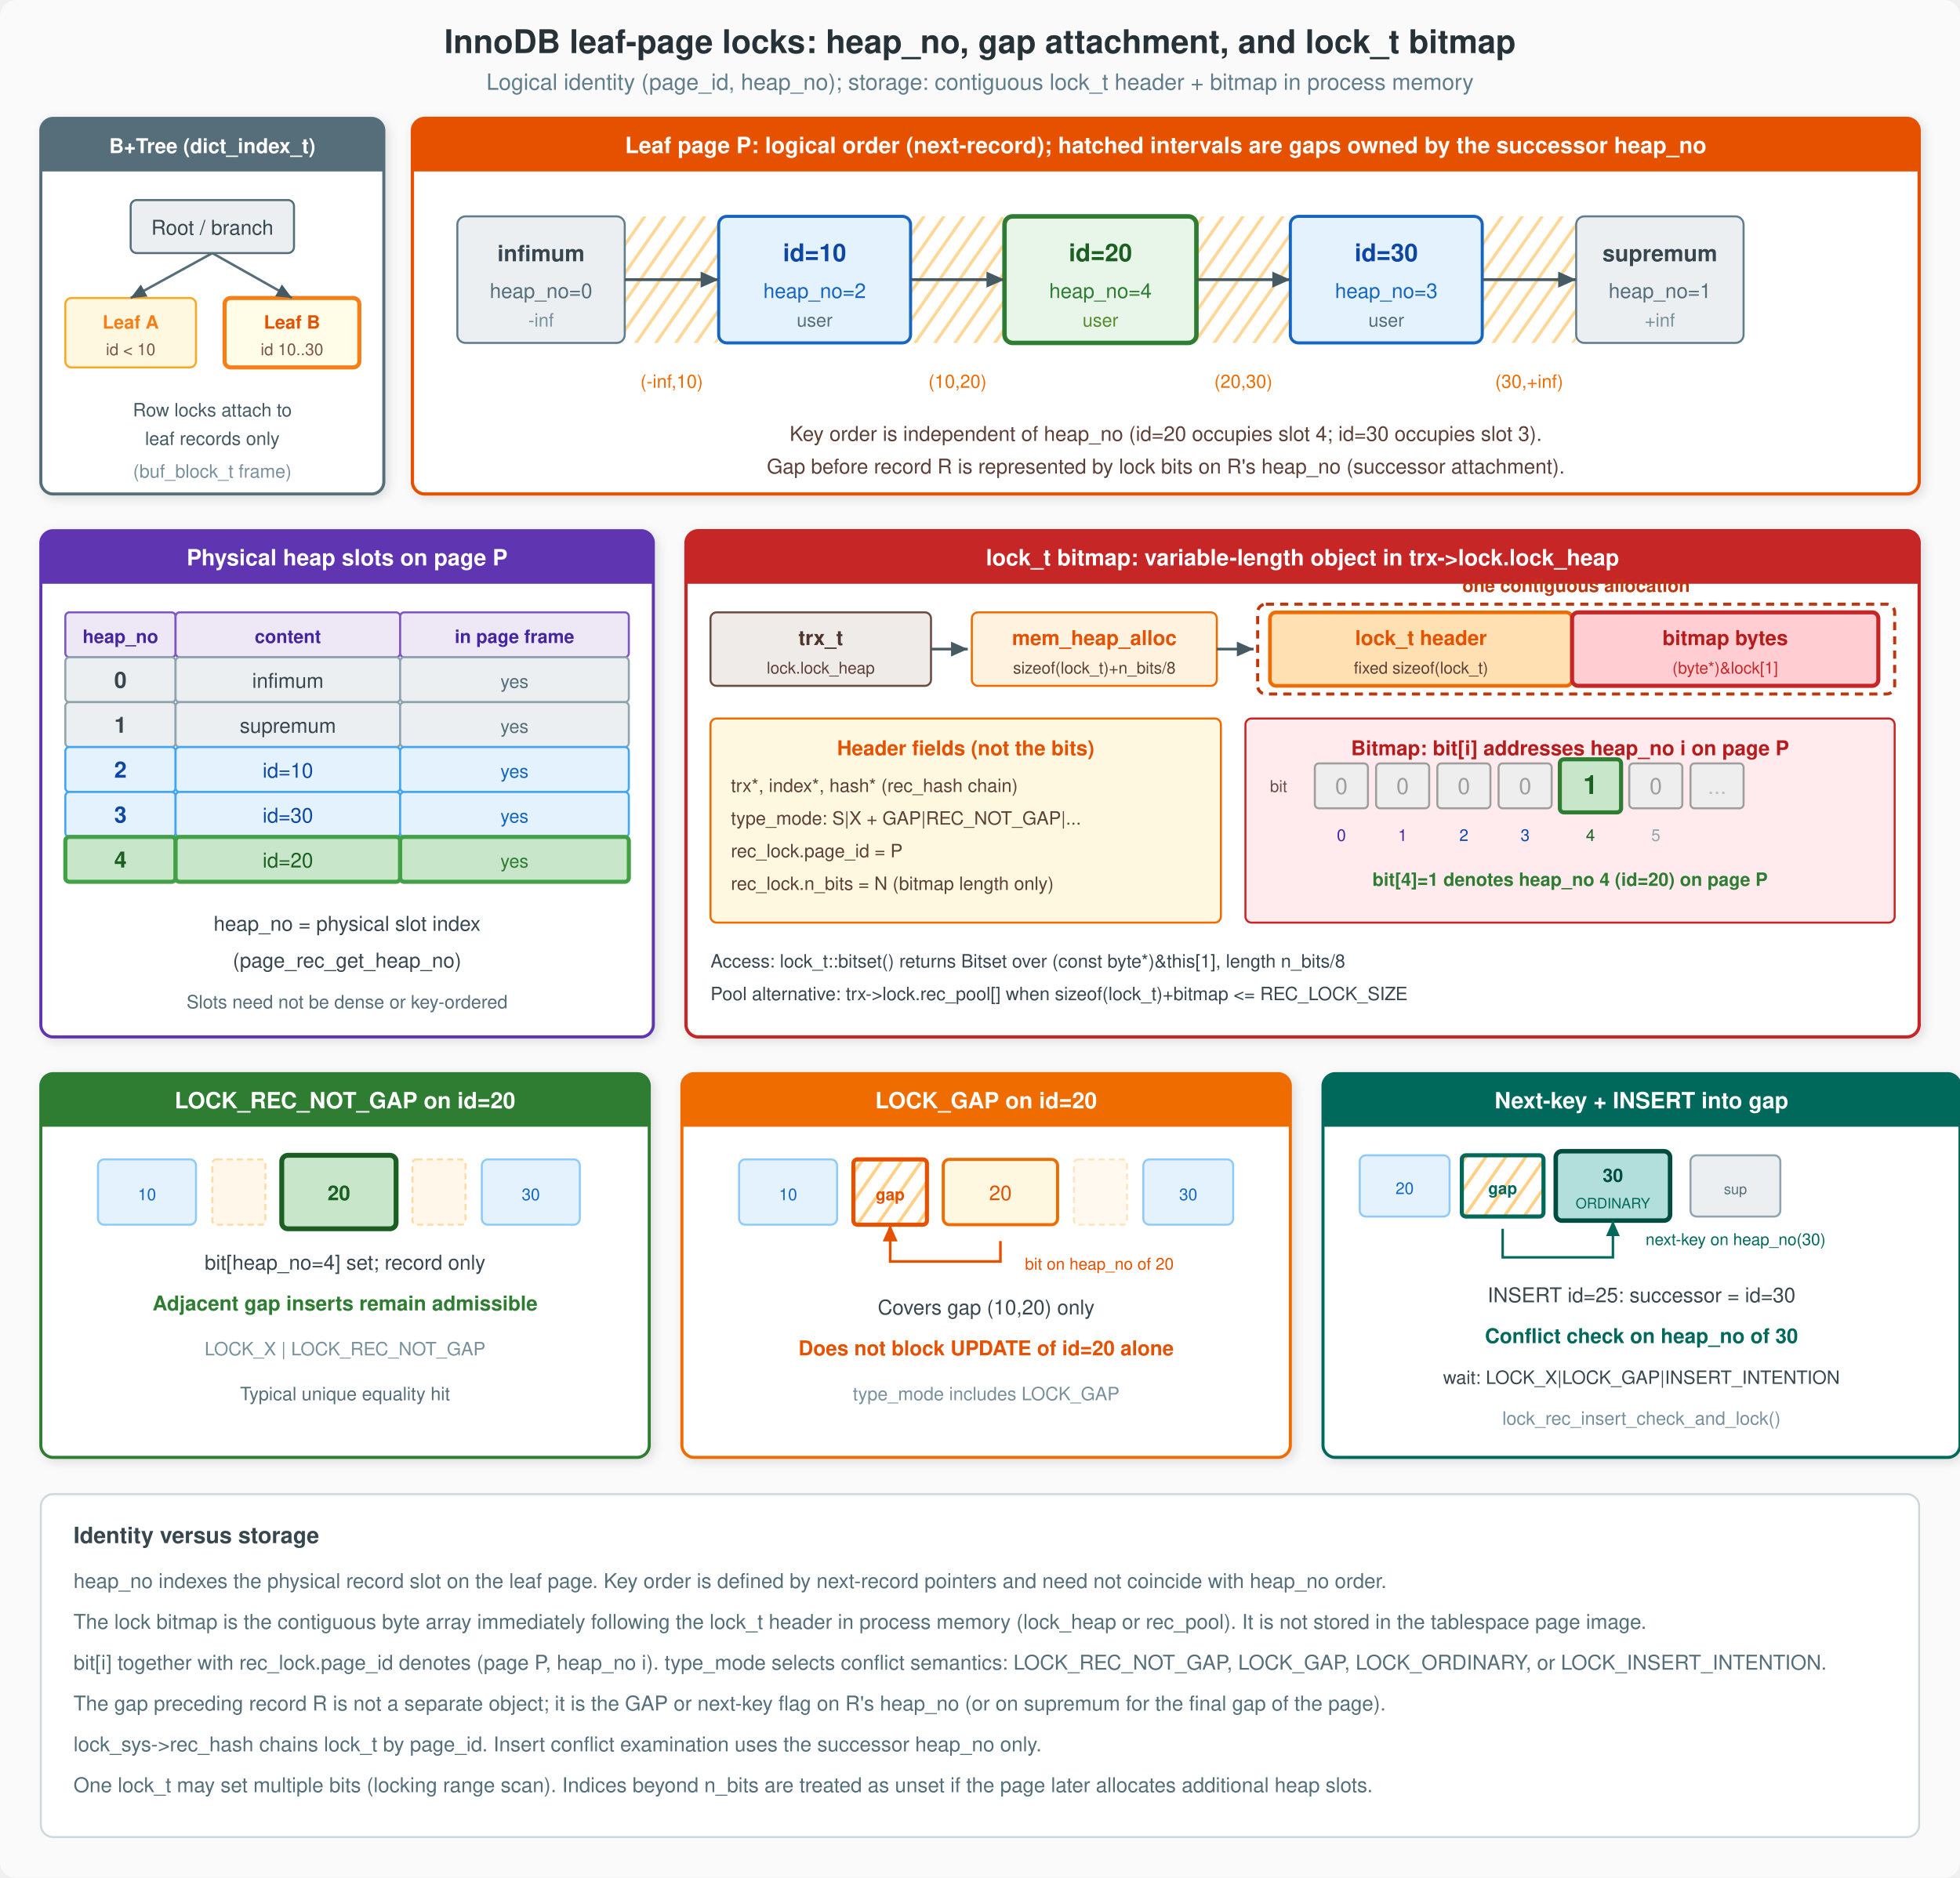
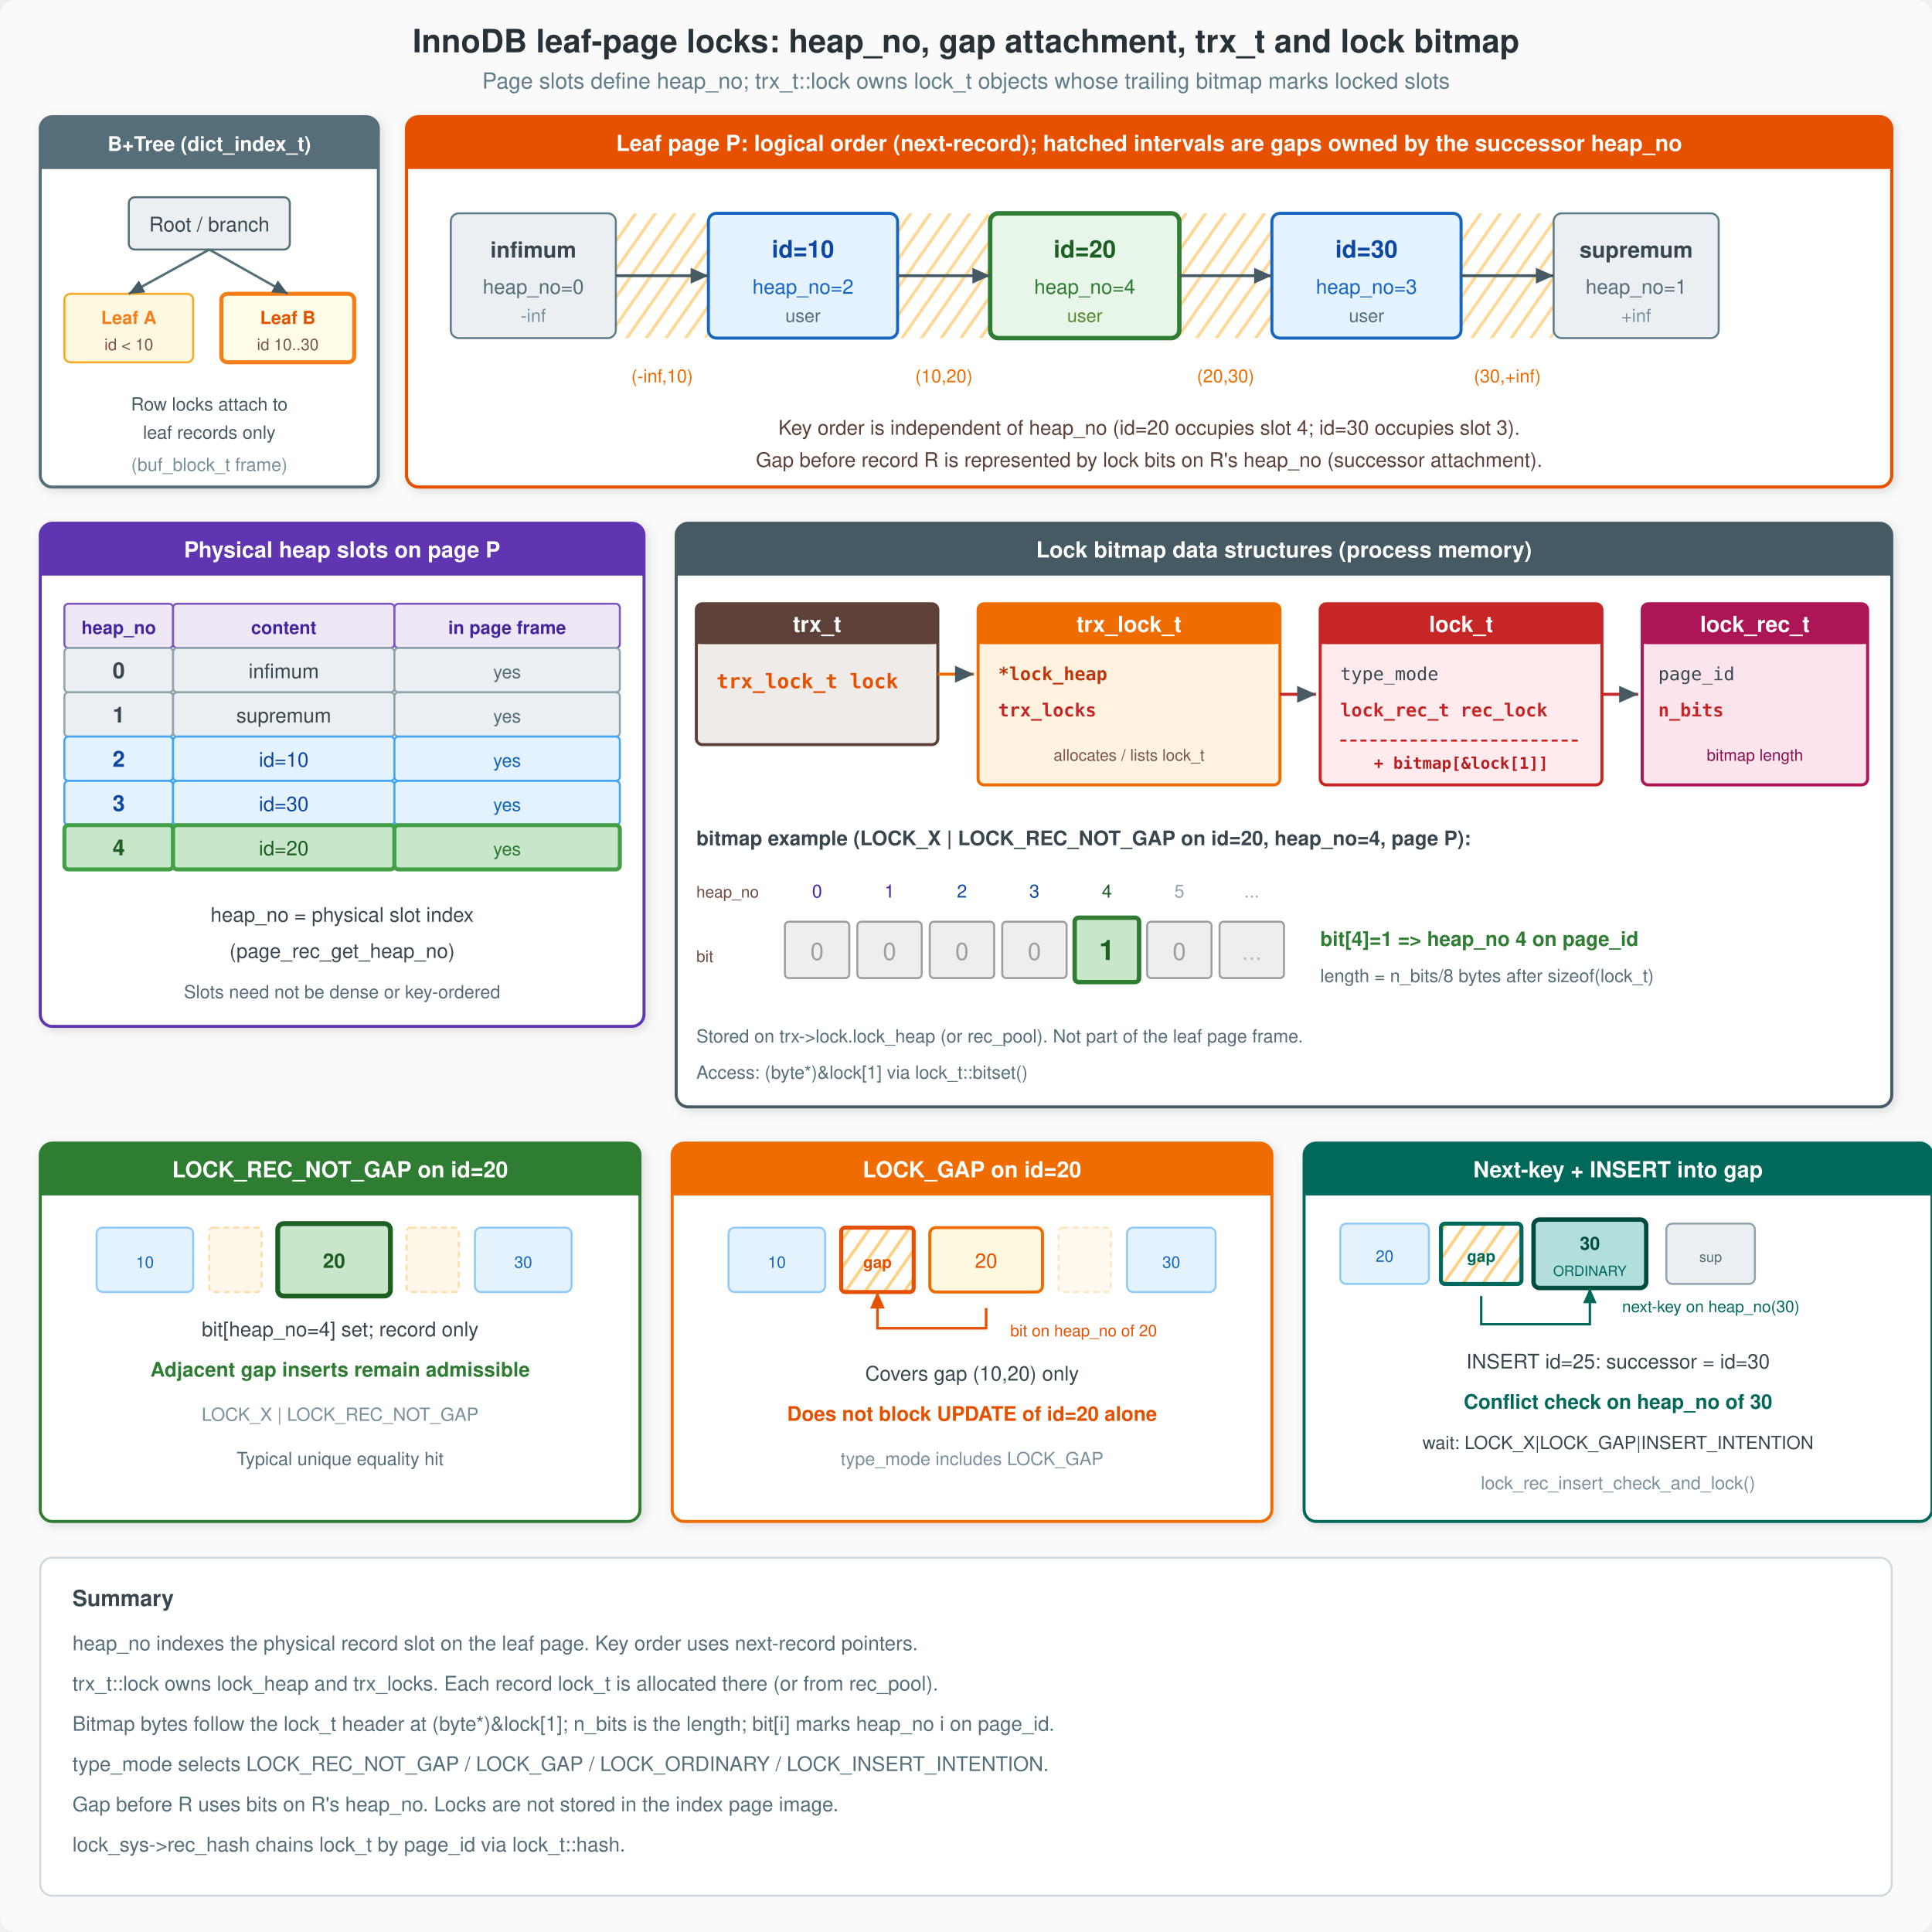
- <svg xmlns="http://www.w3.org/2000/svg" viewBox="0 0 960 920" width="100%">
+ <svg xmlns="http://www.w3.org/2000/svg" viewBox="0 0 960 960" width="100%">
  <defs>
    <marker id="arrow" viewBox="0 0 10 10" refX="9" refY="5" markerWidth="7" markerHeight="7" orient="auto">
      <path d="M 0 1 L 9 5 L 0 9 z" fill="#455a64" />
    </marker>
    <marker id="arrowTeal" viewBox="0 0 10 10" refX="9" refY="5" markerWidth="7" markerHeight="7" orient="auto">
      <path d="M 0 1 L 9 5 L 0 9 z" fill="#00695c" />
    </marker>
    <marker id="arrowOrange" viewBox="0 0 10 10" refX="9" refY="5" markerWidth="7" markerHeight="7" orient="auto">
      <path d="M 0 1 L 9 5 L 0 9 z" fill="#e65100" />
    </marker>
    <filter id="softShadow" x="-8%" y="-8%" width="116%" height="116%">
      <feDropShadow dx="1.5" dy="1.5" stdDeviation="2.5" flood-opacity="0.12" />
    </filter>
    <pattern id="gapHatch" patternUnits="userSpaceOnUse" width="8" height="8" patternTransform="rotate(35)">
      <line x1="0" y1="0" x2="0" y2="8" stroke="#ffcc80" stroke-width="3" />
    </pattern>
  </defs>
-   <rect width="960" height="920" fill="#fafafa" rx="8" />
-   <text x="480" y="26" text-anchor="middle" font-family="Segoe UI, Helvetica, Arial, sans-serif" font-size="16" font-weight="700" fill="#263238">InnoDB leaf-page locks: heap_no, gap attachment, and lock_t bitmap</text>
-   <text x="480" y="44" text-anchor="middle" font-family="Segoe UI, Helvetica, Arial, sans-serif" font-size="11" fill="#607d8b">Logical identity (page_id, heap_no); storage: contiguous lock_t header + bitmap in process memory</text>
+   <rect width="960" height="960" fill="#fafafa" rx="8" />
+   <text x="480" y="26" text-anchor="middle" font-family="Segoe UI, Helvetica, Arial, sans-serif" font-size="16" font-weight="700" fill="#263238">InnoDB leaf-page locks: heap_no, gap attachment, trx_t and lock bitmap</text>
+   <text x="480" y="44" text-anchor="middle" font-family="Segoe UI, Helvetica, Arial, sans-serif" font-size="11" fill="#607d8b">Page slots define heap_no; trx_t::lock owns lock_t objects whose trailing bitmap marks locked slots</text>
  <g transform="translate(20, 58)" filter="url(#softShadow)">
    <rect width="168" height="184" fill="#ffffff" stroke="#546e7a" stroke-width="1.5" rx="6" />
    <rect width="168" height="24" fill="#546e7a" rx="6" />
    <rect y="14" width="168" height="12" fill="#546e7a" />
    <text x="84" y="17" text-anchor="middle" font-family="Segoe UI, Helvetica, Arial, sans-serif" font-size="10" font-weight="700" fill="#ffffff">B+Tree (dict_index_t)</text>
    <rect x="44" y="40" width="80" height="26" fill="#eceff1" stroke="#546e7a" rx="3" />
    <text x="84" y="57" text-anchor="middle" font-family="Segoe UI, Helvetica, Arial, sans-serif" font-size="10" fill="#37474f">Root / branch</text>
    <rect x="12" y="88" width="64" height="34" fill="#fff8e1" stroke="#f9a825" rx="3" />
    <text x="44" y="103" text-anchor="middle" font-family="Segoe UI, Helvetica, Arial, sans-serif" font-size="9" font-weight="700" fill="#f57f17">Leaf A</text>
    <text x="44" y="116" text-anchor="middle" font-family="Segoe UI, Helvetica, Arial, sans-serif" font-size="8" fill="#795548">id &lt; 10</text>
    <rect x="90" y="88" width="66" height="34" fill="#fffde7" stroke="#f57f17" stroke-width="2" rx="3" />
    <text x="123" y="103" text-anchor="middle" font-family="Segoe UI, Helvetica, Arial, sans-serif" font-size="9" font-weight="700" fill="#e65100">Leaf B</text>
    <text x="123" y="116" text-anchor="middle" font-family="Segoe UI, Helvetica, Arial, sans-serif" font-size="8" fill="#795548">id 10..30</text>
    <path d="M84 66 L44 88" stroke="#546e7a" stroke-width="1.2" marker-end="url(#arrow)" />
    <path d="M84 66 L123 88" stroke="#546e7a" stroke-width="1.2" marker-end="url(#arrow)" />
    <text x="84" y="146" text-anchor="middle" font-family="Segoe UI, Helvetica, Arial, sans-serif" font-size="9" fill="#455a64">Row locks attach to</text>
    <text x="84" y="160" text-anchor="middle" font-family="Segoe UI, Helvetica, Arial, sans-serif" font-size="9" fill="#455a64">leaf records only</text>
    <text x="84" y="176" text-anchor="middle" font-family="Segoe UI, Helvetica, Arial, sans-serif" font-size="9" fill="#78909c">(buf_block_t frame)</text>
  </g>
  <g transform="translate(202, 58)" filter="url(#softShadow)">
    <rect width="738" height="184" fill="#ffffff" stroke="#e65100" stroke-width="1.6" rx="6" />
    <rect width="738" height="24" fill="#e65100" rx="6" />
    <rect y="14" width="738" height="12" fill="#e65100" />
    <text x="369" y="17" text-anchor="middle" font-family="Segoe UI, Helvetica, Arial, sans-serif" font-size="11" font-weight="700" fill="#ffffff">Leaf page P: logical order (next-record); hatched intervals are gaps owned by the successor heap_no</text>
    <rect x="104" y="48" width="46" height="62" fill="url(#gapHatch)" opacity="0.85" rx="2" />
    <rect x="244" y="48" width="46" height="62" fill="url(#gapHatch)" opacity="0.85" rx="2" />
    <rect x="384" y="48" width="46" height="62" fill="url(#gapHatch)" opacity="0.85" rx="2" />
    <rect x="524" y="48" width="46" height="62" fill="url(#gapHatch)" opacity="0.85" rx="2" />
    <rect x="22" y="48" width="82" height="62" fill="#eceff1" stroke="#607d8b" rx="4" />
    <text x="63" y="70" text-anchor="middle" font-family="Segoe UI, Helvetica, Arial, sans-serif" font-size="11" font-weight="700" fill="#37474f">infimum</text>
    <text x="63" y="88" text-anchor="middle" font-family="Segoe UI, Helvetica, Arial, sans-serif" font-size="10" fill="#546e7a">heap_no=0</text>
    <text x="63" y="102" text-anchor="middle" font-family="Segoe UI, Helvetica, Arial, sans-serif" font-size="9" fill="#78909c">-inf</text>
    <rect x="150" y="48" width="94" height="62" fill="#e3f2fd" stroke="#1565c0" stroke-width="1.5" rx="4" />
    <text x="197" y="70" text-anchor="middle" font-family="Segoe UI, Helvetica, Arial, sans-serif" font-size="12" font-weight="700" fill="#0d47a1">id=10</text>
    <text x="197" y="88" text-anchor="middle" font-family="Segoe UI, Helvetica, Arial, sans-serif" font-size="10" fill="#1565c0">heap_no=2</text>
    <text x="197" y="102" text-anchor="middle" font-family="Segoe UI, Helvetica, Arial, sans-serif" font-size="9" fill="#546e7a">user</text>
    <rect x="290" y="48" width="94" height="62" fill="#e8f5e9" stroke="#2e7d32" stroke-width="2.2" rx="4" />
    <text x="337" y="70" text-anchor="middle" font-family="Segoe UI, Helvetica, Arial, sans-serif" font-size="12" font-weight="700" fill="#1b5e20">id=20</text>
    <text x="337" y="88" text-anchor="middle" font-family="Segoe UI, Helvetica, Arial, sans-serif" font-size="10" fill="#2e7d32">heap_no=4</text>
    <text x="337" y="102" text-anchor="middle" font-family="Segoe UI, Helvetica, Arial, sans-serif" font-size="9" fill="#558b2f">user</text>
    <rect x="430" y="48" width="94" height="62" fill="#e3f2fd" stroke="#1565c0" stroke-width="1.5" rx="4" />
    <text x="477" y="70" text-anchor="middle" font-family="Segoe UI, Helvetica, Arial, sans-serif" font-size="12" font-weight="700" fill="#0d47a1">id=30</text>
    <text x="477" y="88" text-anchor="middle" font-family="Segoe UI, Helvetica, Arial, sans-serif" font-size="10" fill="#1565c0">heap_no=3</text>
    <text x="477" y="102" text-anchor="middle" font-family="Segoe UI, Helvetica, Arial, sans-serif" font-size="9" fill="#546e7a">user</text>
    <rect x="570" y="48" width="82" height="62" fill="#eceff1" stroke="#607d8b" rx="4" />
    <text x="611" y="70" text-anchor="middle" font-family="Segoe UI, Helvetica, Arial, sans-serif" font-size="11" font-weight="700" fill="#37474f">supremum</text>
    <text x="611" y="88" text-anchor="middle" font-family="Segoe UI, Helvetica, Arial, sans-serif" font-size="10" fill="#546e7a">heap_no=1</text>
    <text x="611" y="102" text-anchor="middle" font-family="Segoe UI, Helvetica, Arial, sans-serif" font-size="9" fill="#78909c">+inf</text>
    <path d="M104 79 L150 79" stroke="#455a64" stroke-width="1.4" marker-end="url(#arrow)" />
    <path d="M244 79 L290 79" stroke="#455a64" stroke-width="1.4" marker-end="url(#arrow)" />
    <path d="M384 79 L430 79" stroke="#455a64" stroke-width="1.4" marker-end="url(#arrow)" />
    <path d="M524 79 L570 79" stroke="#455a64" stroke-width="1.4" marker-end="url(#arrow)" />
    <text x="127" y="132" text-anchor="middle" font-family="Segoe UI, Helvetica, Arial, sans-serif" font-size="9" fill="#ef6c00">(-inf,10)</text>
    <text x="267" y="132" text-anchor="middle" font-family="Segoe UI, Helvetica, Arial, sans-serif" font-size="9" fill="#ef6c00">(10,20)</text>
    <text x="407" y="132" text-anchor="middle" font-family="Segoe UI, Helvetica, Arial, sans-serif" font-size="9" fill="#ef6c00">(20,30)</text>
    <text x="547" y="132" text-anchor="middle" font-family="Segoe UI, Helvetica, Arial, sans-serif" font-size="9" fill="#ef6c00">(30,+inf)</text>
    <text x="369" y="158" text-anchor="middle" font-family="Segoe UI, Helvetica, Arial, sans-serif" font-size="10" fill="#5d4037">Key order is independent of heap_no (id=20 occupies slot 4; id=30 occupies slot 3).</text>
    <text x="369" y="174" text-anchor="middle" font-family="Segoe UI, Helvetica, Arial, sans-serif" font-size="10" fill="#5d4037">Gap before record R is represented by lock bits on R's heap_no (successor attachment).</text>
  </g>
  <g transform="translate(20, 260)" filter="url(#softShadow)">
-     <rect width="300" height="248" fill="#ffffff" stroke="#5e35b1" stroke-width="1.5" rx="6" />
+     <rect width="300" height="250" fill="#ffffff" stroke="#5e35b1" stroke-width="1.5" rx="6" />
    <rect width="300" height="24" fill="#5e35b1" rx="6" />
    <rect y="14" width="300" height="12" fill="#5e35b1" />
    <text x="150" y="17" text-anchor="middle" font-family="Segoe UI, Helvetica, Arial, sans-serif" font-size="11" font-weight="700" fill="#ffffff">Physical heap slots on page P</text>
    <rect x="12" y="40" width="54" height="22" fill="#ede7f6" stroke="#7e57c2" rx="2" />
    <text x="39" y="55" text-anchor="middle" font-family="Segoe UI, Helvetica, Arial, sans-serif" font-size="9" font-weight="700" fill="#4527a0">heap_no</text>
    <rect x="66" y="40" width="110" height="22" fill="#ede7f6" stroke="#7e57c2" rx="2" />
    <text x="121" y="55" text-anchor="middle" font-family="Segoe UI, Helvetica, Arial, sans-serif" font-size="9" font-weight="700" fill="#4527a0">content</text>
    <rect x="176" y="40" width="112" height="22" fill="#ede7f6" stroke="#7e57c2" rx="2" />
    <text x="232" y="55" text-anchor="middle" font-family="Segoe UI, Helvetica, Arial, sans-serif" font-size="9" font-weight="700" fill="#4527a0">in page frame</text>
    <rect x="12" y="62" width="54" height="22" fill="#eceff1" stroke="#90a4ae" rx="2" />
    <text x="39" y="77" text-anchor="middle" font-family="Segoe UI, Helvetica, Arial, sans-serif" font-size="11" font-weight="700" fill="#37474f">0</text>
    <rect x="66" y="62" width="110" height="22" fill="#eceff1" stroke="#90a4ae" rx="2" />
    <text x="121" y="77" text-anchor="middle" font-family="Segoe UI, Helvetica, Arial, sans-serif" font-size="10" fill="#37474f">infimum</text>
    <rect x="176" y="62" width="112" height="22" fill="#eceff1" stroke="#90a4ae" rx="2" />
    <text x="232" y="77" text-anchor="middle" font-family="Segoe UI, Helvetica, Arial, sans-serif" font-size="9" fill="#546e7a">yes</text>
    <rect x="12" y="84" width="54" height="22" fill="#eceff1" stroke="#90a4ae" rx="2" />
    <text x="39" y="99" text-anchor="middle" font-family="Segoe UI, Helvetica, Arial, sans-serif" font-size="11" font-weight="700" fill="#37474f">1</text>
    <rect x="66" y="84" width="110" height="22" fill="#eceff1" stroke="#90a4ae" rx="2" />
    <text x="121" y="99" text-anchor="middle" font-family="Segoe UI, Helvetica, Arial, sans-serif" font-size="10" fill="#37474f">supremum</text>
    <rect x="176" y="84" width="112" height="22" fill="#eceff1" stroke="#90a4ae" rx="2" />
    <text x="232" y="99" text-anchor="middle" font-family="Segoe UI, Helvetica, Arial, sans-serif" font-size="9" fill="#546e7a">yes</text>
    <rect x="12" y="106" width="54" height="22" fill="#e3f2fd" stroke="#42a5f5" rx="2" />
    <text x="39" y="121" text-anchor="middle" font-family="Segoe UI, Helvetica, Arial, sans-serif" font-size="11" font-weight="700" fill="#0d47a1">2</text>
    <rect x="66" y="106" width="110" height="22" fill="#e3f2fd" stroke="#42a5f5" rx="2" />
    <text x="121" y="121" text-anchor="middle" font-family="Segoe UI, Helvetica, Arial, sans-serif" font-size="10" fill="#0d47a1">id=10</text>
    <rect x="176" y="106" width="112" height="22" fill="#e3f2fd" stroke="#42a5f5" rx="2" />
    <text x="232" y="121" text-anchor="middle" font-family="Segoe UI, Helvetica, Arial, sans-serif" font-size="9" fill="#1565c0">yes</text>
    <rect x="12" y="128" width="54" height="22" fill="#e3f2fd" stroke="#42a5f5" rx="2" />
    <text x="39" y="143" text-anchor="middle" font-family="Segoe UI, Helvetica, Arial, sans-serif" font-size="11" font-weight="700" fill="#0d47a1">3</text>
    <rect x="66" y="128" width="110" height="22" fill="#e3f2fd" stroke="#42a5f5" rx="2" />
    <text x="121" y="143" text-anchor="middle" font-family="Segoe UI, Helvetica, Arial, sans-serif" font-size="10" fill="#0d47a1">id=30</text>
    <rect x="176" y="128" width="112" height="22" fill="#e3f2fd" stroke="#42a5f5" rx="2" />
    <text x="232" y="143" text-anchor="middle" font-family="Segoe UI, Helvetica, Arial, sans-serif" font-size="9" fill="#1565c0">yes</text>
    <rect x="12" y="150" width="54" height="22" fill="#c8e6c9" stroke="#43a047" stroke-width="2" rx="2" />
    <text x="39" y="165" text-anchor="middle" font-family="Segoe UI, Helvetica, Arial, sans-serif" font-size="11" font-weight="700" fill="#1b5e20">4</text>
    <rect x="66" y="150" width="110" height="22" fill="#c8e6c9" stroke="#43a047" stroke-width="2" rx="2" />
    <text x="121" y="165" text-anchor="middle" font-family="Segoe UI, Helvetica, Arial, sans-serif" font-size="10" fill="#1b5e20">id=20</text>
    <rect x="176" y="150" width="112" height="22" fill="#c8e6c9" stroke="#43a047" stroke-width="2" rx="2" />
    <text x="232" y="165" text-anchor="middle" font-family="Segoe UI, Helvetica, Arial, sans-serif" font-size="9" fill="#2e7d32">yes</text>
-     <text x="150" y="196" text-anchor="middle" font-family="Segoe UI, Helvetica, Arial, sans-serif" font-size="10" fill="#37474f">heap_no = physical slot index</text>
-     <text x="150" y="214" text-anchor="middle" font-family="Segoe UI, Helvetica, Arial, sans-serif" font-size="10" fill="#37474f">(page_rec_get_heap_no)</text>
-     <text x="150" y="234" text-anchor="middle" font-family="Segoe UI, Helvetica, Arial, sans-serif" font-size="9" fill="#546e7a">Slots need not be dense or key-ordered</text>
+     <text x="150" y="198" text-anchor="middle" font-family="Segoe UI, Helvetica, Arial, sans-serif" font-size="10" fill="#37474f">heap_no = physical slot index</text>
+     <text x="150" y="216" text-anchor="middle" font-family="Segoe UI, Helvetica, Arial, sans-serif" font-size="10" fill="#37474f">(page_rec_get_heap_no)</text>
+     <text x="150" y="236" text-anchor="middle" font-family="Segoe UI, Helvetica, Arial, sans-serif" font-size="9" fill="#546e7a">Slots need not be dense or key-ordered</text>
  </g>
  <g transform="translate(336, 260)" filter="url(#softShadow)">
-     <rect width="604" height="248" fill="#ffffff" stroke="#c62828" stroke-width="1.6" rx="6" />
-     <rect width="604" height="24" fill="#c62828" rx="6" />
-     <rect y="14" width="604" height="12" fill="#c62828" />
-     <text x="302" y="17" text-anchor="middle" font-family="Segoe UI, Helvetica, Arial, sans-serif" font-size="11" font-weight="700" fill="#ffffff">lock_t bitmap: variable-length object in trx-&gt;lock.lock_heap</text>
-     <rect x="12" y="40" width="108" height="36" fill="#efebe9" stroke="#6d4c41" rx="3" />
-     <text x="66" y="56" text-anchor="middle" font-family="Segoe UI, Helvetica, Arial, sans-serif" font-size="10" font-weight="700" fill="#4e342e">trx_t</text>
-     <text x="66" y="70" text-anchor="middle" font-family="Segoe UI, Helvetica, Arial, sans-serif" font-size="8" fill="#5d4037">lock.lock_heap</text>
-     <path d="M120 58 L138 58" stroke="#455a64" stroke-width="1.3" marker-end="url(#arrow)" />
-     <rect x="140" y="40" width="120" height="36" fill="#fff3e0" stroke="#ef6c00" rx="3" />
-     <text x="200" y="56" text-anchor="middle" font-family="Segoe UI, Helvetica, Arial, sans-serif" font-size="10" font-weight="700" fill="#e65100">mem_heap_alloc</text>
-     <text x="200" y="70" text-anchor="middle" font-family="Segoe UI, Helvetica, Arial, sans-serif" font-size="8" fill="#5d4037">sizeof(lock_t)+n_bits/8</text>
-     <path d="M260 58 L278 58" stroke="#455a64" stroke-width="1.3" marker-end="url(#arrow)" />
-     <rect x="280" y="36" width="312" height="44" fill="none" stroke="#bf360c" stroke-width="1.5" stroke-dasharray="4 3" rx="4" />
-     <text x="436" y="30" text-anchor="middle" font-family="Segoe UI, Helvetica, Arial, sans-serif" font-size="9" font-weight="700" fill="#bf360c">one contiguous allocation</text>
-     <rect x="286" y="40" width="148" height="36" fill="#ffe0b2" stroke="#ef6c00" stroke-width="1.8" rx="3" />
-     <text x="360" y="56" text-anchor="middle" font-family="Segoe UI, Helvetica, Arial, sans-serif" font-size="10" font-weight="700" fill="#e65100">lock_t header</text>
-     <text x="360" y="70" text-anchor="middle" font-family="Segoe UI, Helvetica, Arial, sans-serif" font-size="8" fill="#5d4037">fixed sizeof(lock_t)</text>
-     <rect x="434" y="40" width="150" height="36" fill="#ffcdd2" stroke="#c62828" stroke-width="2" rx="3" />
-     <text x="509" y="56" text-anchor="middle" font-family="Segoe UI, Helvetica, Arial, sans-serif" font-size="10" font-weight="700" fill="#b71c1c">bitmap bytes</text>
-     <text x="509" y="70" text-anchor="middle" font-family="Segoe UI, Helvetica, Arial, sans-serif" font-size="8" fill="#c62828">(byte*)&amp;lock[1]</text>
-     <rect x="12" y="92" width="250" height="100" fill="#fff8e1" stroke="#ef6c00" rx="3" />
-     <text x="137" y="110" text-anchor="middle" font-family="Segoe UI, Helvetica, Arial, sans-serif" font-size="10" font-weight="700" fill="#e65100">Header fields (not the bits)</text>
-     <text x="22" y="128" font-family="Segoe UI, Helvetica, Arial, sans-serif" font-size="9" fill="#5d4037">trx*, index*, hash* (rec_hash chain)</text>
-     <text x="22" y="144" font-family="Segoe UI, Helvetica, Arial, sans-serif" font-size="9" fill="#5d4037">type_mode: S|X + GAP|REC_NOT_GAP|...</text>
-     <text x="22" y="160" font-family="Segoe UI, Helvetica, Arial, sans-serif" font-size="9" fill="#5d4037">rec_lock.page_id = P</text>
-     <text x="22" y="176" font-family="Segoe UI, Helvetica, Arial, sans-serif" font-size="9" fill="#5d4037">rec_lock.n_bits = N (bitmap length only)</text>
-     <rect x="274" y="92" width="318" height="100" fill="#ffebee" stroke="#c62828" rx="3" />
-     <text x="433" y="110" text-anchor="middle" font-family="Segoe UI, Helvetica, Arial, sans-serif" font-size="10" font-weight="700" fill="#b71c1c">Bitmap: bit[i] addresses heap_no i on page P</text>
-     <text x="286" y="128" font-family="Segoe UI, Helvetica, Arial, sans-serif" font-size="8" fill="#6d4c41">bit</text>
-     <rect x="308" y="114" width="26" height="22" fill="#eeeeee" stroke="#9e9e9e" rx="2" />
-     <text x="321" y="129" text-anchor="middle" font-family="Segoe UI, Helvetica, Arial, sans-serif" font-size="11" fill="#9e9e9e">0</text>
-     <rect x="338" y="114" width="26" height="22" fill="#eeeeee" stroke="#9e9e9e" rx="2" />
-     <text x="351" y="129" text-anchor="middle" font-family="Segoe UI, Helvetica, Arial, sans-serif" font-size="11" fill="#9e9e9e">0</text>
-     <rect x="368" y="114" width="26" height="22" fill="#eeeeee" stroke="#9e9e9e" rx="2" />
-     <text x="381" y="129" text-anchor="middle" font-family="Segoe UI, Helvetica, Arial, sans-serif" font-size="11" fill="#9e9e9e">0</text>
-     <rect x="398" y="114" width="26" height="22" fill="#eeeeee" stroke="#9e9e9e" rx="2" />
-     <text x="411" y="129" text-anchor="middle" font-family="Segoe UI, Helvetica, Arial, sans-serif" font-size="11" fill="#9e9e9e">0</text>
-     <rect x="428" y="112" width="30" height="26" fill="#c8e6c9" stroke="#2e7d32" stroke-width="2" rx="2" />
-     <text x="443" y="129" text-anchor="middle" font-family="Segoe UI, Helvetica, Arial, sans-serif" font-size="13" font-weight="700" fill="#1b5e20">1</text>
-     <rect x="462" y="114" width="26" height="22" fill="#eeeeee" stroke="#9e9e9e" rx="2" />
-     <text x="475" y="129" text-anchor="middle" font-family="Segoe UI, Helvetica, Arial, sans-serif" font-size="11" fill="#9e9e9e">0</text>
-     <rect x="492" y="114" width="26" height="22" fill="#eeeeee" stroke="#9e9e9e" rx="2" />
-     <text x="505" y="129" text-anchor="middle" font-family="Segoe UI, Helvetica, Arial, sans-serif" font-size="11" fill="#bdbdbd">...</text>
-     <text x="321" y="152" text-anchor="middle" font-family="Segoe UI, Helvetica, Arial, sans-serif" font-size="8" fill="#4527a0">0</text>
-     <text x="351" y="152" text-anchor="middle" font-family="Segoe UI, Helvetica, Arial, sans-serif" font-size="8" fill="#4527a0">1</text>
-     <text x="381" y="152" text-anchor="middle" font-family="Segoe UI, Helvetica, Arial, sans-serif" font-size="8" fill="#0d47a1">2</text>
-     <text x="411" y="152" text-anchor="middle" font-family="Segoe UI, Helvetica, Arial, sans-serif" font-size="8" fill="#0d47a1">3</text>
-     <text x="443" y="152" text-anchor="middle" font-family="Segoe UI, Helvetica, Arial, sans-serif" font-size="8" fill="#1b5e20">4</text>
-     <text x="475" y="152" text-anchor="middle" font-family="Segoe UI, Helvetica, Arial, sans-serif" font-size="8" fill="#90a4ae">5</text>
-     <text x="433" y="174" text-anchor="middle" font-family="Segoe UI, Helvetica, Arial, sans-serif" font-size="9" fill="#2e7d32" font-weight="600">bit[4]=1 denotes heap_no 4 (id=20) on page P</text>
-     <text x="12" y="214" font-family="Segoe UI, Helvetica, Arial, sans-serif" font-size="9" fill="#37474f">Access: lock_t::bitset() returns Bitset over (const byte*)&amp;this[1], length n_bits/8</text>
-     <text x="12" y="230" font-family="Segoe UI, Helvetica, Arial, sans-serif" font-size="9" fill="#37474f">Pool alternative: trx-&gt;lock.rec_pool[] when sizeof(lock_t)+bitmap &lt;= REC_LOCK_SIZE</text>
-   </g>
-   <g transform="translate(20, 526)">
+     <rect width="604" height="290" fill="#ffffff" stroke="#455a64" stroke-width="1.5" rx="6" />
+     <rect width="604" height="24" fill="#455a64" rx="6" />
+     <rect y="14" width="604" height="12" fill="#455a64" />
+     <text x="302" y="17" text-anchor="middle" font-family="Segoe UI, Helvetica, Arial, sans-serif" font-size="11" font-weight="700" fill="#ffffff">Lock bitmap data structures (process memory)</text>
+     <rect x="10" y="40" width="120" height="70" fill="#efebe9" stroke="#5d4037" stroke-width="1.5" rx="3" />
+     <rect x="10" y="40" width="120" height="20" fill="#5d4037" rx="3" />
+     <rect x="10" y="50" width="120" height="10" fill="#5d4037" />
+     <text x="70" y="54" text-anchor="middle" font-family="Segoe UI, Helvetica, Arial, sans-serif" font-size="11" font-weight="700" fill="#ffffff">trx_t</text>
+     <text x="20" y="82" font-family="Consolas, monospace" font-size="10" fill="#e65100" font-weight="700">trx_lock_t lock</text>
+     <path d="M130 75 L148 75" stroke="#ef6c00" stroke-width="1.5" marker-end="url(#arrow)" />
+     <rect x="150" y="40" width="150" height="90" fill="#fff3e0" stroke="#ef6c00" stroke-width="1.5" rx="3" />
+     <rect x="150" y="40" width="150" height="20" fill="#ef6c00" rx="3" />
+     <rect x="150" y="50" width="150" height="10" fill="#ef6c00" />
+     <text x="225" y="54" text-anchor="middle" font-family="Segoe UI, Helvetica, Arial, sans-serif" font-size="11" font-weight="700" fill="#ffffff">trx_lock_t</text>
+     <text x="160" y="78" font-family="Consolas, monospace" font-size="9" fill="#bf360c" font-weight="700">*lock_heap</text>
+     <text x="160" y="96" font-family="Consolas, monospace" font-size="9" fill="#c62828" font-weight="700">trx_locks</text>
+     <text x="225" y="118" text-anchor="middle" font-family="Segoe UI, Helvetica, Arial, sans-serif" font-size="8" fill="#795548">allocates / lists lock_t</text>
+     <path d="M300 85 L318 85" stroke="#c62828" stroke-width="1.5" marker-end="url(#arrow)" />
+     <rect x="320" y="40" width="140" height="90" fill="#ffebee" stroke="#c62828" stroke-width="1.5" rx="3" />
+     <rect x="320" y="40" width="140" height="20" fill="#c62828" rx="3" />
+     <rect x="320" y="50" width="140" height="10" fill="#c62828" />
+     <text x="390" y="54" text-anchor="middle" font-family="Segoe UI, Helvetica, Arial, sans-serif" font-size="11" font-weight="700" fill="#ffffff">lock_t</text>
+     <text x="330" y="78" font-family="Consolas, monospace" font-size="9" fill="#37474f">type_mode</text>
+     <text x="330" y="96" font-family="Consolas, monospace" font-size="9" fill="#c62828" font-weight="700">lock_rec_t rec_lock</text>
+     <line x1="330" y1="108" x2="450" y2="108" stroke="#c62828" stroke-width="1" stroke-dasharray="3 2" />
+     <text x="390" y="122" text-anchor="middle" font-family="Consolas, monospace" font-size="8" fill="#b71c1c" font-weight="700">+ bitmap[&amp;lock[1]]</text>
+     <path d="M460 85 L478 85" stroke="#c62828" stroke-width="1.5" marker-end="url(#arrow)" />
+     <rect x="480" y="40" width="112" height="90" fill="#fce4ec" stroke="#ad1457" stroke-width="1.5" rx="3" />
+     <rect x="480" y="40" width="112" height="20" fill="#ad1457" rx="3" />
+     <rect x="480" y="50" width="112" height="10" fill="#ad1457" />
+     <text x="536" y="54" text-anchor="middle" font-family="Segoe UI, Helvetica, Arial, sans-serif" font-size="11" font-weight="700" fill="#ffffff">lock_rec_t</text>
+     <text x="488" y="78" font-family="Consolas, monospace" font-size="9" fill="#37474f">page_id</text>
+     <text x="488" y="96" font-family="Consolas, monospace" font-size="9" fill="#c62828" font-weight="700">n_bits</text>
+     <text x="536" y="118" text-anchor="middle" font-family="Segoe UI, Helvetica, Arial, sans-serif" font-size="8" fill="#880e4f">bitmap length</text>
+     <text x="10" y="160" font-family="Segoe UI, Helvetica, Arial, sans-serif" font-size="10" font-weight="700" fill="#37474f">bitmap example (LOCK_X | LOCK_REC_NOT_GAP on id=20, heap_no=4, page P):</text>
+     <text x="10" y="186" font-family="Segoe UI, Helvetica, Arial, sans-serif" font-size="8" fill="#6d4c41">heap_no</text>
+     <text x="70" y="186" text-anchor="middle" font-family="Segoe UI, Helvetica, Arial, sans-serif" font-size="9" fill="#4527a0">0</text>
+     <text x="106" y="186" text-anchor="middle" font-family="Segoe UI, Helvetica, Arial, sans-serif" font-size="9" fill="#4527a0">1</text>
+     <text x="142" y="186" text-anchor="middle" font-family="Segoe UI, Helvetica, Arial, sans-serif" font-size="9" fill="#0d47a1">2</text>
+     <text x="178" y="186" text-anchor="middle" font-family="Segoe UI, Helvetica, Arial, sans-serif" font-size="9" fill="#0d47a1">3</text>
+     <text x="214" y="186" text-anchor="middle" font-family="Segoe UI, Helvetica, Arial, sans-serif" font-size="9" fill="#1b5e20">4</text>
+     <text x="250" y="186" text-anchor="middle" font-family="Segoe UI, Helvetica, Arial, sans-serif" font-size="9" fill="#90a4ae">5</text>
+     <text x="286" y="186" text-anchor="middle" font-family="Segoe UI, Helvetica, Arial, sans-serif" font-size="9" fill="#90a4ae">...</text>
+     <text x="10" y="218" font-family="Segoe UI, Helvetica, Arial, sans-serif" font-size="8" fill="#6d4c41">bit</text>
+     <rect x="54" y="198" width="32" height="28" fill="#eeeeee" stroke="#9e9e9e" rx="2" />
+     <text x="70" y="217" text-anchor="middle" font-family="Segoe UI, Helvetica, Arial, sans-serif" font-size="12" fill="#9e9e9e">0</text>
+     <rect x="90" y="198" width="32" height="28" fill="#eeeeee" stroke="#9e9e9e" rx="2" />
+     <text x="106" y="217" text-anchor="middle" font-family="Segoe UI, Helvetica, Arial, sans-serif" font-size="12" fill="#9e9e9e">0</text>
+     <rect x="126" y="198" width="32" height="28" fill="#eeeeee" stroke="#9e9e9e" rx="2" />
+     <text x="142" y="217" text-anchor="middle" font-family="Segoe UI, Helvetica, Arial, sans-serif" font-size="12" fill="#9e9e9e">0</text>
+     <rect x="162" y="198" width="32" height="28" fill="#eeeeee" stroke="#9e9e9e" rx="2" />
+     <text x="178" y="217" text-anchor="middle" font-family="Segoe UI, Helvetica, Arial, sans-serif" font-size="12" fill="#9e9e9e">0</text>
+     <rect x="198" y="196" width="32" height="32" fill="#c8e6c9" stroke="#2e7d32" stroke-width="2.2" rx="2" />
+     <text x="214" y="217" text-anchor="middle" font-family="Segoe UI, Helvetica, Arial, sans-serif" font-size="14" font-weight="700" fill="#1b5e20">1</text>
+     <rect x="234" y="198" width="32" height="28" fill="#eeeeee" stroke="#9e9e9e" rx="2" />
+     <text x="250" y="217" text-anchor="middle" font-family="Segoe UI, Helvetica, Arial, sans-serif" font-size="12" fill="#9e9e9e">0</text>
+     <rect x="270" y="198" width="32" height="28" fill="#eeeeee" stroke="#9e9e9e" rx="2" />
+     <text x="286" y="217" text-anchor="middle" font-family="Segoe UI, Helvetica, Arial, sans-serif" font-size="12" fill="#bdbdbd">...</text>
+     <text x="320" y="210" font-family="Segoe UI, Helvetica, Arial, sans-serif" font-size="10" fill="#2e7d32" font-weight="600">bit[4]=1 =&gt; heap_no 4 on page_id</text>
+     <text x="320" y="228" font-family="Segoe UI, Helvetica, Arial, sans-serif" font-size="9" fill="#546e7a">length = n_bits/8 bytes after sizeof(lock_t)</text>
+     <text x="10" y="258" font-family="Segoe UI, Helvetica, Arial, sans-serif" font-size="9" fill="#546e7a">Stored on trx-&gt;lock.lock_heap (or rec_pool). Not part of the leaf page frame.</text>
+     <text x="10" y="276" font-family="Segoe UI, Helvetica, Arial, sans-serif" font-size="9" fill="#546e7a">Access: (byte*)&amp;lock[1]  via lock_t::bitset()</text>
+   </g>
+   <g transform="translate(20, 568)">
    <g filter="url(#softShadow)">
      <rect width="298" height="188" fill="#ffffff" stroke="#2e7d32" stroke-width="1.5" rx="6" />
      <rect width="298" height="24" fill="#2e7d32" rx="6" />
      <rect y="14" width="298" height="12" fill="#2e7d32" />
      <text x="149" y="17" text-anchor="middle" font-family="Segoe UI, Helvetica, Arial, sans-serif" font-size="11" font-weight="700" fill="#ffffff">LOCK_REC_NOT_GAP on id=20</text>
      <rect x="28" y="42" width="48" height="32" fill="#e3f2fd" stroke="#90caf9" rx="3" />
      <text x="52" y="62" text-anchor="middle" font-family="Segoe UI, Helvetica, Arial, sans-serif" font-size="8" fill="#1565c0">10</text>
      <rect x="84" y="42" width="26" height="32" fill="#fff3e0" stroke="#ffcc80" stroke-dasharray="3 2" rx="2" opacity="0.7" />
      <rect x="118" y="40" width="56" height="36" fill="#c8e6c9" stroke="#1b5e20" stroke-width="2.4" rx="3" />
      <text x="146" y="62" text-anchor="middle" font-family="Segoe UI, Helvetica, Arial, sans-serif" font-size="10" font-weight="700" fill="#1b5e20">20</text>
      <rect x="182" y="42" width="26" height="32" fill="#fff3e0" stroke="#ffcc80" stroke-dasharray="3 2" rx="2" opacity="0.7" />
      <rect x="216" y="42" width="48" height="32" fill="#e3f2fd" stroke="#90caf9" rx="3" />
      <text x="240" y="62" text-anchor="middle" font-family="Segoe UI, Helvetica, Arial, sans-serif" font-size="8" fill="#1565c0">30</text>
      <text x="149" y="96" text-anchor="middle" font-family="Segoe UI, Helvetica, Arial, sans-serif" font-size="10" fill="#37474f">bit[heap_no=4] set; record only</text>
      <text x="149" y="116" text-anchor="middle" font-family="Segoe UI, Helvetica, Arial, sans-serif" font-size="10" fill="#2e7d32" font-weight="600">Adjacent gap inserts remain admissible</text>
      <text x="149" y="138" text-anchor="middle" font-family="Segoe UI, Helvetica, Arial, sans-serif" font-size="9" fill="#78909c">LOCK_X | LOCK_REC_NOT_GAP</text>
      <text x="149" y="160" text-anchor="middle" font-family="Segoe UI, Helvetica, Arial, sans-serif" font-size="9" fill="#546e7a">Typical unique equality hit</text>
    </g>
    <g transform="translate(314,0)" filter="url(#softShadow)">
      <rect width="298" height="188" fill="#ffffff" stroke="#ef6c00" stroke-width="1.5" rx="6" />
      <rect width="298" height="24" fill="#ef6c00" rx="6" />
      <rect y="14" width="298" height="12" fill="#ef6c00" />
      <text x="149" y="17" text-anchor="middle" font-family="Segoe UI, Helvetica, Arial, sans-serif" font-size="11" font-weight="700" fill="#ffffff">LOCK_GAP on id=20</text>
      <rect x="28" y="42" width="48" height="32" fill="#e3f2fd" stroke="#90caf9" rx="3" />
      <text x="52" y="62" text-anchor="middle" font-family="Segoe UI, Helvetica, Arial, sans-serif" font-size="8" fill="#1565c0">10</text>
      <rect x="84" y="42" width="36" height="32" fill="url(#gapHatch)" stroke="#e65100" stroke-width="2" rx="2" />
      <text x="102" y="62" text-anchor="middle" font-family="Segoe UI, Helvetica, Arial, sans-serif" font-size="8" font-weight="700" fill="#e65100">gap</text>
      <rect x="128" y="42" width="56" height="32" fill="#fff8e1" stroke="#ef6c00" stroke-width="1.5" rx="3" />
      <text x="156" y="62" text-anchor="middle" font-family="Segoe UI, Helvetica, Arial, sans-serif" font-size="10" fill="#e65100">20</text>
      <rect x="192" y="42" width="26" height="32" fill="#fff3e0" stroke="#ffcc80" stroke-dasharray="3 2" rx="2" opacity="0.5" />
      <rect x="226" y="42" width="44" height="32" fill="#e3f2fd" stroke="#90caf9" rx="3" />
      <text x="248" y="62" text-anchor="middle" font-family="Segoe UI, Helvetica, Arial, sans-serif" font-size="8" fill="#1565c0">30</text>
      <path d="M156 82 L156 92 L102 92 L102 74" fill="none" stroke="#e65100" stroke-width="1.3" marker-end="url(#arrowOrange)" />
      <text x="168" y="96" font-family="Segoe UI, Helvetica, Arial, sans-serif" font-size="8" fill="#e65100">bit on heap_no of 20</text>
      <text x="149" y="118" text-anchor="middle" font-family="Segoe UI, Helvetica, Arial, sans-serif" font-size="10" fill="#37474f">Covers gap (10,20) only</text>
      <text x="149" y="138" text-anchor="middle" font-family="Segoe UI, Helvetica, Arial, sans-serif" font-size="10" fill="#e65100" font-weight="600">Does not block UPDATE of id=20 alone</text>
      <text x="149" y="160" text-anchor="middle" font-family="Segoe UI, Helvetica, Arial, sans-serif" font-size="9" fill="#78909c">type_mode includes LOCK_GAP</text>
    </g>
    <g transform="translate(628,0)" filter="url(#softShadow)">
      <rect width="312" height="188" fill="#ffffff" stroke="#00695c" stroke-width="1.5" rx="6" />
      <rect width="312" height="24" fill="#00695c" rx="6" />
      <rect y="14" width="312" height="12" fill="#00695c" />
      <text x="156" y="17" text-anchor="middle" font-family="Segoe UI, Helvetica, Arial, sans-serif" font-size="11" font-weight="700" fill="#ffffff">Next-key + INSERT into gap</text>
      <rect x="18" y="40" width="44" height="30" fill="#e3f2fd" stroke="#90caf9" rx="3" />
      <text x="40" y="59" text-anchor="middle" font-family="Segoe UI, Helvetica, Arial, sans-serif" font-size="8" fill="#1565c0">20</text>
      <rect x="68" y="40" width="40" height="30" fill="url(#gapHatch)" stroke="#00695c" stroke-width="2" rx="2" />
      <text x="88" y="59" text-anchor="middle" font-family="Segoe UI, Helvetica, Arial, sans-serif" font-size="8" font-weight="700" fill="#00695c">gap</text>
      <rect x="114" y="38" width="56" height="34" fill="#b2dfdb" stroke="#004d40" stroke-width="2.2" rx="3" />
      <text x="142" y="53" text-anchor="middle" font-family="Segoe UI, Helvetica, Arial, sans-serif" font-size="9" font-weight="700" fill="#004d40">30</text>
      <text x="142" y="66" text-anchor="middle" font-family="Segoe UI, Helvetica, Arial, sans-serif" font-size="7" fill="#00695c">ORDINARY</text>
      <rect x="180" y="40" width="44" height="30" fill="#eceff1" stroke="#90a4ae" rx="3" />
      <text x="202" y="59" text-anchor="middle" font-family="Segoe UI, Helvetica, Arial, sans-serif" font-size="7" fill="#546e7a">sup</text>
      <path d="M88 76 L88 90 L142 90 L142 72" fill="none" stroke="#00695c" stroke-width="1.2" marker-end="url(#arrowTeal)" />
      <text x="158" y="84" font-family="Segoe UI, Helvetica, Arial, sans-serif" font-size="8" fill="#00695c">next-key on heap_no(30)</text>
      <text x="156" y="112" text-anchor="middle" font-family="Segoe UI, Helvetica, Arial, sans-serif" font-size="10" fill="#37474f">INSERT id=25: successor = id=30</text>
      <text x="156" y="132" text-anchor="middle" font-family="Segoe UI, Helvetica, Arial, sans-serif" font-size="10" fill="#00695c" font-weight="600">Conflict check on heap_no of 30</text>
      <text x="156" y="152" text-anchor="middle" font-family="Segoe UI, Helvetica, Arial, sans-serif" font-size="9" fill="#37474f">wait: LOCK_X|LOCK_GAP|INSERT_INTENTION</text>
      <text x="156" y="172" text-anchor="middle" font-family="Segoe UI, Helvetica, Arial, sans-serif" font-size="9" fill="#78909c">lock_rec_insert_check_and_lock()</text>
    </g>
  </g>
-   <g transform="translate(20, 732)">
+   <g transform="translate(20, 774)">
    <rect width="920" height="168" fill="#ffffff" stroke="#cfd8dc" stroke-width="1" rx="6" />
-     <text x="16" y="24" font-family="Segoe UI, Helvetica, Arial, sans-serif" font-size="11" font-weight="700" fill="#37474f">Identity versus storage</text>
-     <text x="16" y="46" font-family="Segoe UI, Helvetica, Arial, sans-serif" font-size="10" fill="#546e7a">heap_no indexes the physical record slot on the leaf page. Key order is defined by next-record pointers and need not coincide with heap_no order.</text>
-     <text x="16" y="66" font-family="Segoe UI, Helvetica, Arial, sans-serif" font-size="10" fill="#546e7a">The lock bitmap is the contiguous byte array immediately following the lock_t header in process memory (lock_heap or rec_pool). It is not stored in the tablespace page image.</text>
-     <text x="16" y="86" font-family="Segoe UI, Helvetica, Arial, sans-serif" font-size="10" fill="#546e7a">bit[i] together with rec_lock.page_id denotes (page P, heap_no i). type_mode selects conflict semantics: LOCK_REC_NOT_GAP, LOCK_GAP, LOCK_ORDINARY, or LOCK_INSERT_INTENTION.</text>
-     <text x="16" y="106" font-family="Segoe UI, Helvetica, Arial, sans-serif" font-size="10" fill="#546e7a">The gap preceding record R is not a separate object; it is the GAP or next-key flag on R's heap_no (or on supremum for the final gap of the page).</text>
-     <text x="16" y="126" font-family="Segoe UI, Helvetica, Arial, sans-serif" font-size="10" fill="#546e7a">lock_sys-&gt;rec_hash chains lock_t by page_id. Insert conflict examination uses the successor heap_no only.</text>
-     <text x="16" y="146" font-family="Segoe UI, Helvetica, Arial, sans-serif" font-size="10" fill="#546e7a">One lock_t may set multiple bits (locking range scan). Indices beyond n_bits are treated as unset if the page later allocates additional heap slots.</text>
+     <text x="16" y="24" font-family="Segoe UI, Helvetica, Arial, sans-serif" font-size="11" font-weight="700" fill="#37474f">Summary</text>
+     <text x="16" y="46" font-family="Segoe UI, Helvetica, Arial, sans-serif" font-size="10" fill="#546e7a">heap_no indexes the physical record slot on the leaf page. Key order uses next-record pointers.</text>
+     <text x="16" y="66" font-family="Segoe UI, Helvetica, Arial, sans-serif" font-size="10" fill="#546e7a">trx_t::lock owns lock_heap and trx_locks. Each record lock_t is allocated there (or from rec_pool).</text>
+     <text x="16" y="86" font-family="Segoe UI, Helvetica, Arial, sans-serif" font-size="10" fill="#546e7a">Bitmap bytes follow the lock_t header at (byte*)&amp;lock[1]; n_bits is the length; bit[i] marks heap_no i on page_id.</text>
+     <text x="16" y="106" font-family="Segoe UI, Helvetica, Arial, sans-serif" font-size="10" fill="#546e7a">type_mode selects LOCK_REC_NOT_GAP / LOCK_GAP / LOCK_ORDINARY / LOCK_INSERT_INTENTION.</text>
+     <text x="16" y="126" font-family="Segoe UI, Helvetica, Arial, sans-serif" font-size="10" fill="#546e7a">Gap before R uses bits on R's heap_no. Locks are not stored in the index page image.</text>
+     <text x="16" y="146" font-family="Segoe UI, Helvetica, Arial, sans-serif" font-size="10" fill="#546e7a">lock_sys-&gt;rec_hash chains lock_t by page_id via lock_t::hash.</text>
  </g>
</svg>
